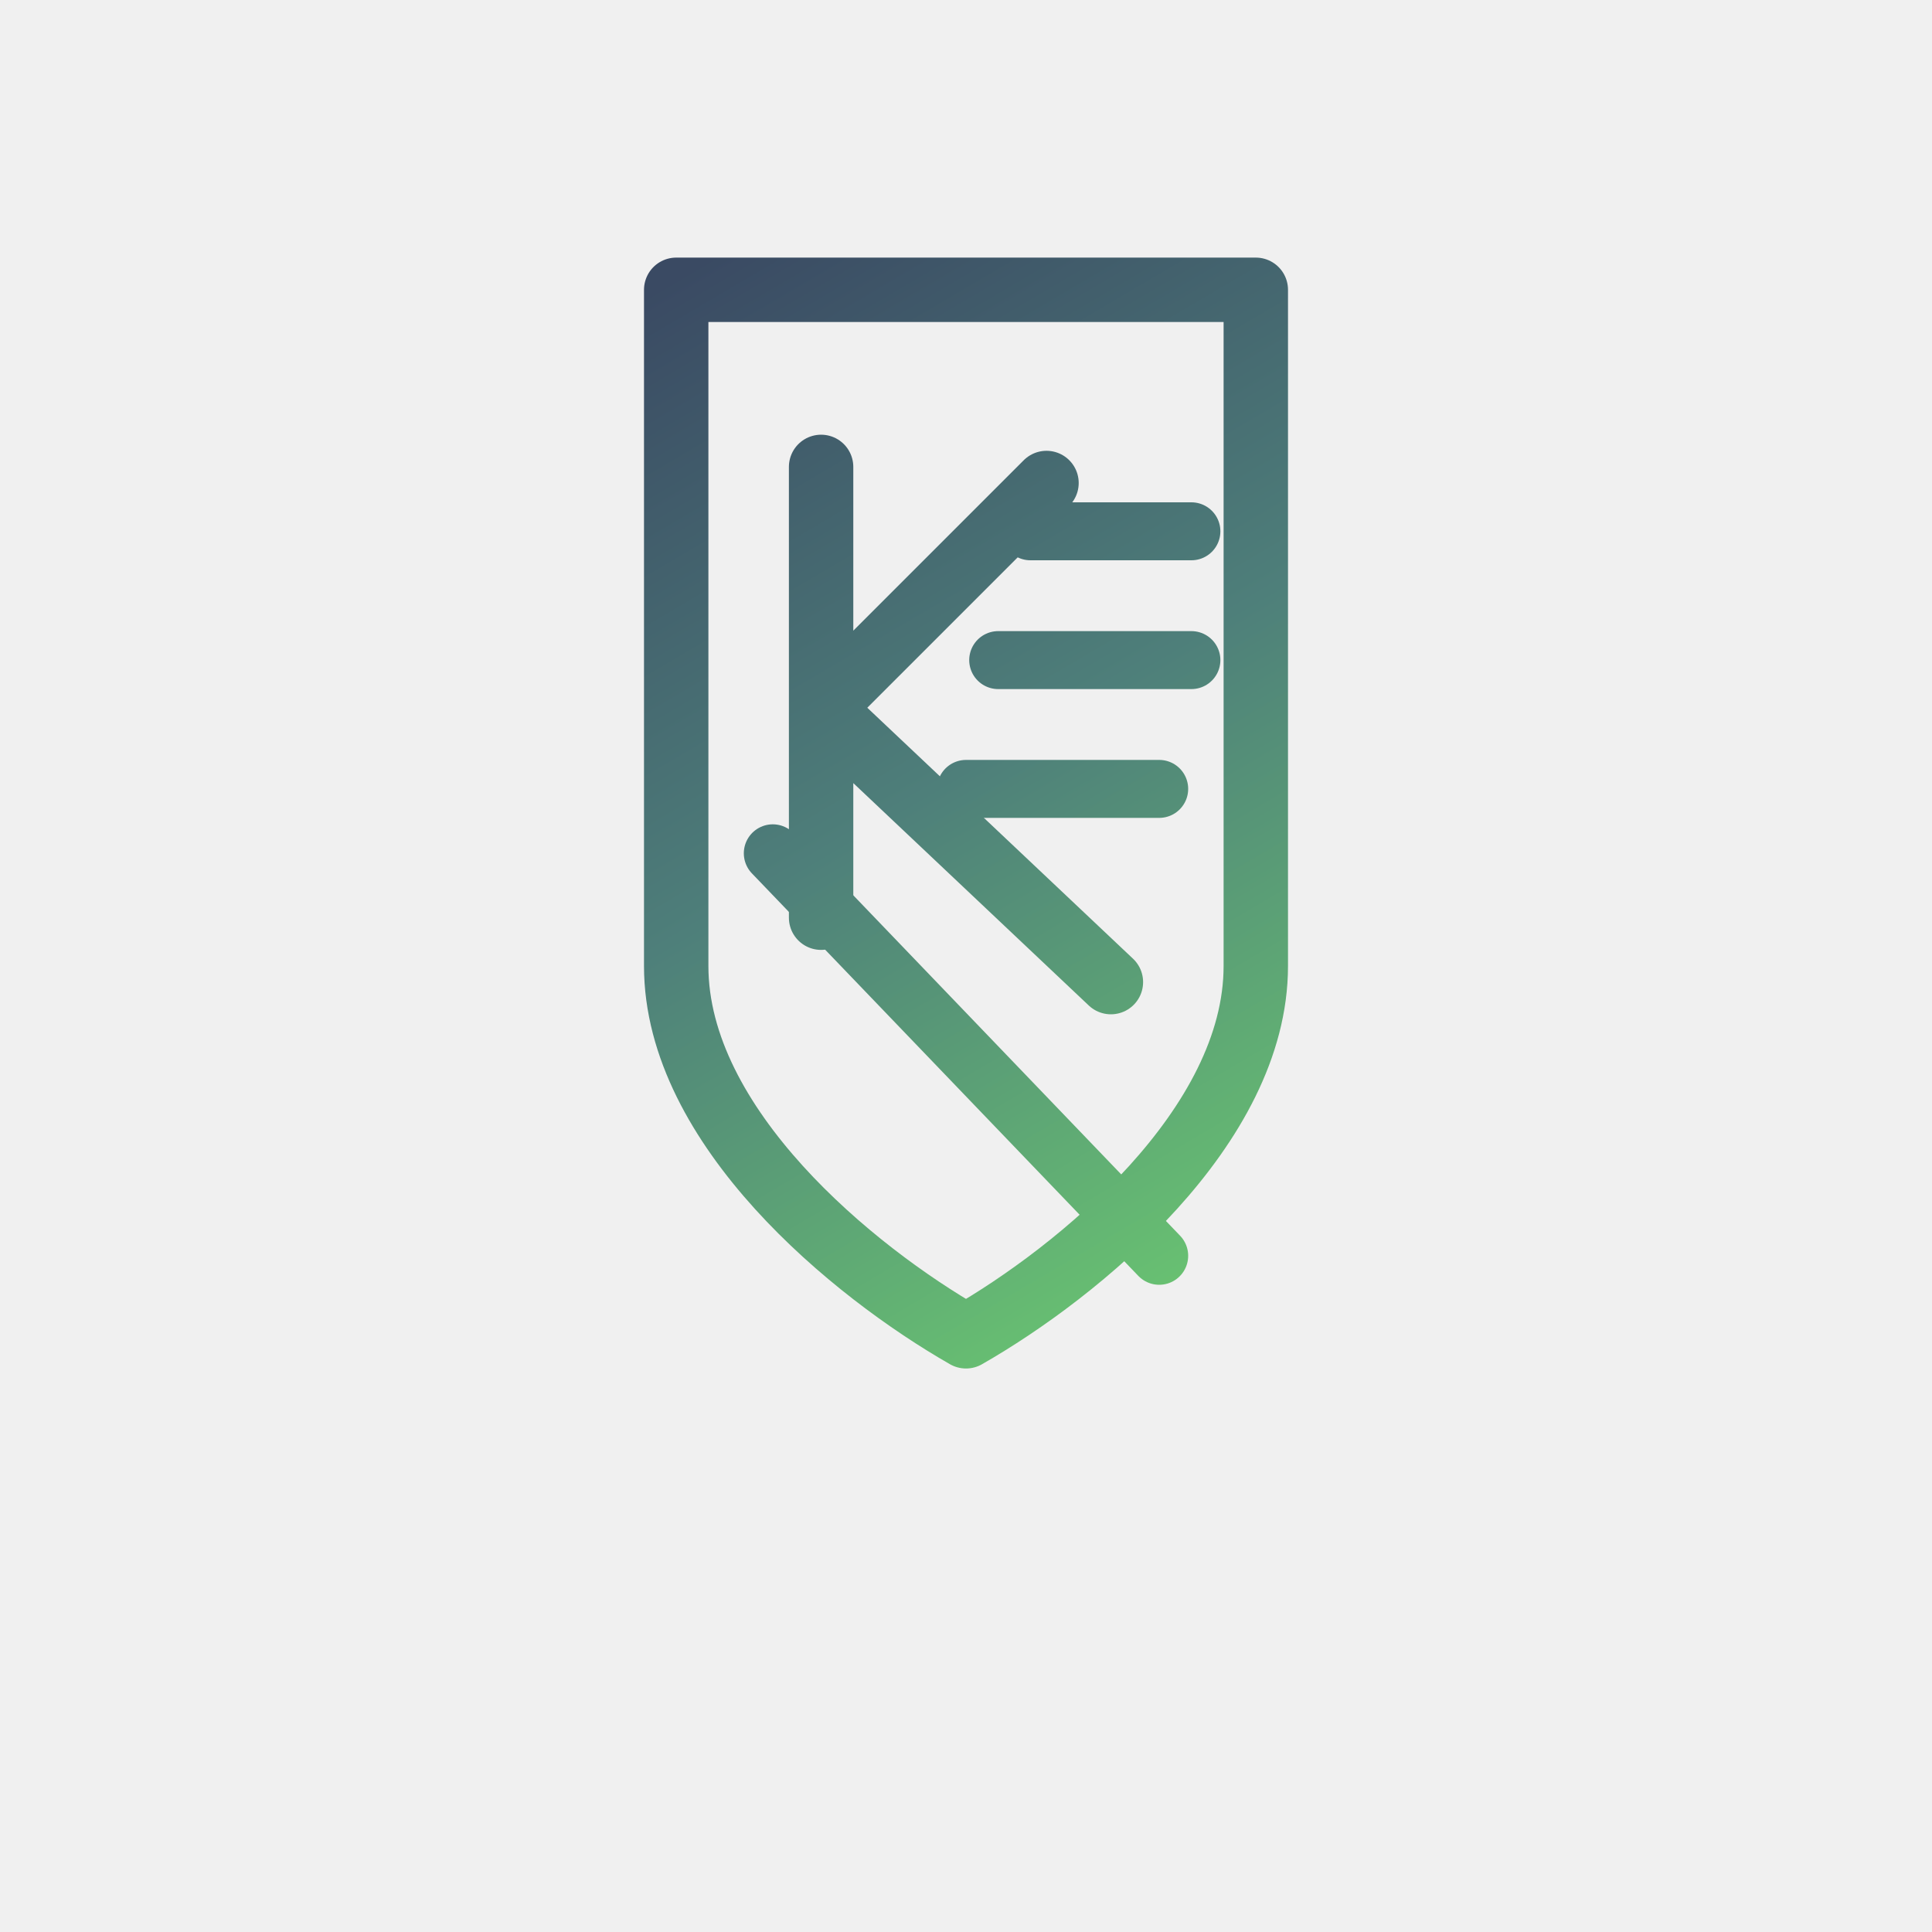
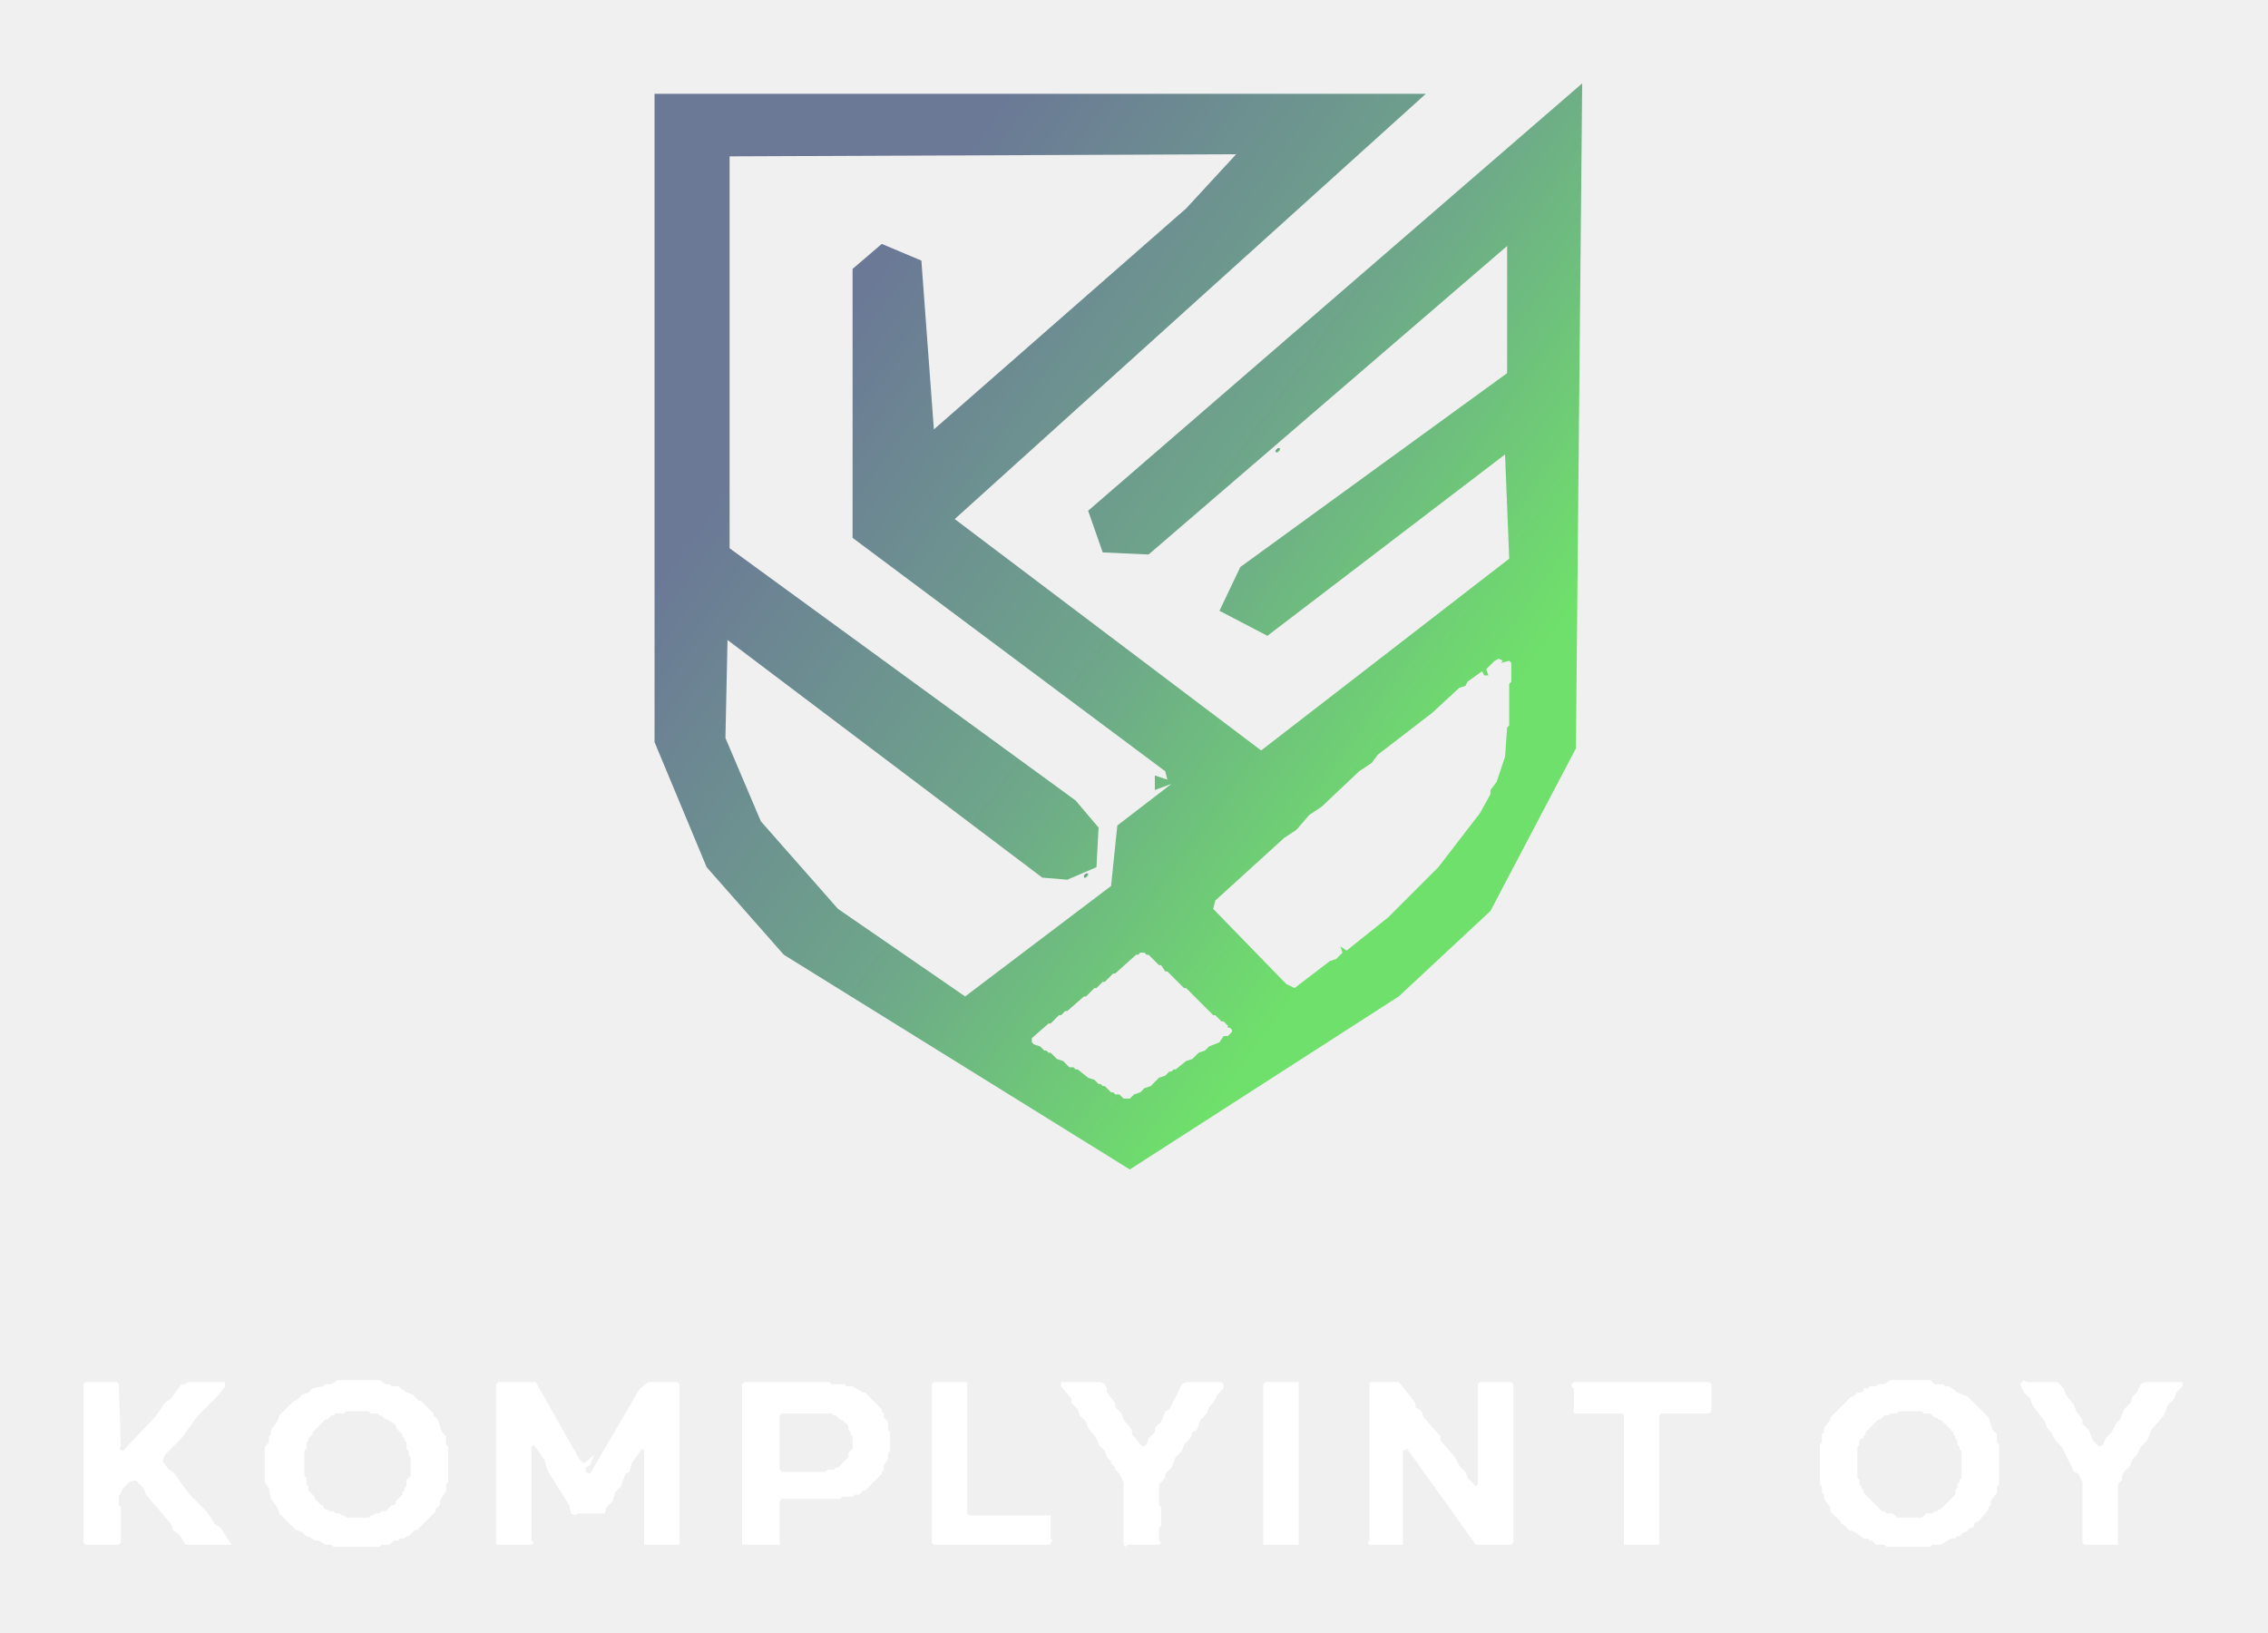
- <svg xmlns="http://www.w3.org/2000/svg" viewBox="0 0 600 600" width="600" height="600">
+ <svg xmlns="http://www.w3.org/2000/svg" viewBox="0 0 1088 783">
  <defs>
-     <linearGradient id="komplyGradientA" x1="220" y1="80" x2="420" y2="420" gradientUnits="userSpaceOnUse">
-       <stop offset="0%" stop-color="#3A4A63" />
-       <stop offset="45%" stop-color="#4E7F7A" />
-       <stop offset="100%" stop-color="#6FD26F" />
+     <linearGradient id="grad" x1="25%" y1="15%" x2="85%" y2="65%">
+       <stop offset="0%" stop-color="#6b7896" />
+       <stop offset="55%" stop-color="#6ea78a" />
+       <stop offset="100%" stop-color="#6fe06b" />
    </linearGradient>
  </defs>
-   <path d="       M210 90       L390 90       L390 300       C390 350 335 395 300 415       C265 395 210 350 210 300       Z     " fill="none" stroke="url(#komplyGradientA)" stroke-width="20" stroke-linejoin="round" stroke-linecap="round" />
-   <path d="       M255 145       L255 285       M255 220       L325 150       M255 220       L345 305     " stroke="url(#komplyGradientA)" stroke-width="20" stroke-linecap="round" stroke-linejoin="round" fill="none" />
-   <path d="       M320 165 L370 165       M310 205 L370 205       M300 245 L360 245     " stroke="url(#komplyGradientA)" stroke-width="18" stroke-linecap="round" fill="none" />
-   <path d="M240 265 L360 390" stroke="url(#komplyGradientA)" stroke-width="18" stroke-linecap="round" fill="none" />
+   <g fill="url(#grad)" fill-rule="evenodd">
+     <path d="M 522 419 L 521 419 L 520 420 L 520 421 L 521 421 L 522 420 Z" />
+     <path d="M 614 215 L 613 215 L 612 216 L 612 217 L 613 217 L 614 216 Z" />
+     <path d="M 650 183 Z" />
+     <path d="M 759 40 L 522 245 L 529 265 L 551 266 L 723 118 L 723 179 L 595 272 L 585 293 L 608 305 L 722 218 L 724 268 L 605 360 L 458 249 L 684 45 L 314 45 L 314 356 L 339 416 L 376 458 L 542 561 L 671 478 L 715 437 L 756 359 Z M 549 457 L 550 458 L 551 458 L 556 463 L 557 463 L 559 466 L 560 466 L 568 474 L 569 474 L 582 487 L 583 487 L 586 490 L 587 490 L 589 492 L 589 493 L 590 493 L 591 494 L 591 495 L 589 497 L 587 497 L 585 500 L 580 502 L 578 504 L 575 505 L 572 508 L 569 509 L 564 513 L 563 513 L 562 514 L 561 514 L 559 516 L 556 517 L 552 521 L 549 522 L 547 524 L 544 525 L 542 527 L 539 527 L 537 525 L 535 525 L 534 524 L 533 524 L 530 521 L 529 521 L 528 520 L 527 520 L 525 518 L 522 517 L 517 513 L 516 513 L 515 512 L 513 512 L 510 509 L 507 508 L 504 505 L 503 505 L 502 504 L 501 504 L 499 502 L 496 501 L 495 500 L 495 498 L 503 491 L 504 491 L 508 487 L 509 487 L 511 485 L 512 485 L 520 478 L 521 478 L 525 474 L 526 474 L 529 471 L 530 471 L 534 467 L 535 467 L 545 458 L 546 458 L 547 457 Z M 724 317 L 725 318 L 725 327 L 724 328 L 724 348 L 723 349 L 722 363 L 718 375 L 715 379 L 715 381 L 710 390 L 690 416 L 666 440 L 646 456 L 643 454 L 644 457 L 641 460 L 638 461 L 621 474 L 617 472 L 582 436 L 583 432 L 616 402 L 622 398 L 628 391 L 634 387 L 652 370 L 658 366 L 661 362 L 687 342 L 700 330 L 703 329 L 704 327 L 711 322 L 712 324 L 714 324 L 713 321 L 717 317 L 719 316 L 721 317 L 720 318 Z M 593 74 L 569 100 L 448 206 L 442 125 L 423 117 L 409 129 L 409 258 L 559 370 L 560 374 L 554 372 L 554 379 L 562 376 L 536 396 L 533 425 L 463 478 L 402 436 L 365 394 L 348 354 L 349 307 L 500 421 L 512 422 L 526 416 L 527 397 L 516 384 L 350 263 L 350 75 Z" />
+   </g>
+   <g fill="#ffffff" fill-rule="evenodd">
+     <path d="M 755 663 L 754 664 L 754 665 L 755 666 L 755 678 L 778 678 L 779 679 L 779 741 L 796 741 L 796 679 L 797 678 L 820 678 L 821 677 L 821 664 L 820 663 Z" />
+     <path d="M 657 663 L 657 739 L 656 740 L 657 741 L 673 741 L 673 696 L 675 695 L 708 741 L 725 741 L 726 740 L 726 664 L 725 663 L 710 663 L 709 664 L 709 712 L 708 713 L 704 709 L 703 706 L 700 703 L 698 699 L 691 691 L 691 689 L 683 680 L 682 677 L 679 675 L 679 673 L 671 663 Z" />
+     <path d="M 607 663 L 606 664 L 606 741 L 623 741 L 623 663 Z" />
+     <path d="M 509 663 L 509 665 L 514 671 L 514 673 L 517 676 L 518 679 L 521 682 L 522 685 L 526 690 L 527 693 L 530 696 L 531 699 L 533 701 L 533 702 L 535 704 L 535 705 L 537 707 L 539 711 L 539 741 L 540 742 L 541 741 L 556 741 L 557 740 L 556 739 L 556 733 L 557 732 L 557 723 L 556 722 L 556 712 L 559 709 L 559 707 L 562 704 L 564 699 L 567 696 L 568 693 L 571 690 L 572 687 L 574 686 L 576 681 L 579 678 L 580 675 L 582 673 L 584 669 L 587 666 L 587 664 L 586 663 L 569 663 L 567 664 L 561 676 L 559 677 L 557 682 L 554 685 L 554 687 L 551 690 L 550 693 L 548 694 L 543 688 L 543 686 L 539 681 L 538 678 L 535 675 L 535 673 L 531 668 L 531 666 L 530 664 L 528 663 Z" />
+     <path d="M 448 663 L 447 664 L 447 740 L 448 741 L 504 741 L 504 740 L 505 739 L 504 738 L 504 727 L 465 727 L 464 726 L 464 663 Z" />
+     <path d="M 415 668 L 414 668 L 409 665 L 406 665 L 405 664 L 399 664 L 398 663 L 357 663 L 356 664 L 356 741 L 374 741 L 374 720 L 375 719 L 403 719 L 404 718 L 409 718 L 410 717 L 412 717 L 414 715 L 415 715 L 423 707 L 423 706 L 424 705 L 424 703 L 426 700 L 426 697 L 427 696 L 427 687 L 426 686 L 426 682 L 424 680 L 424 678 L 423 677 L 423 676 Z M 374 679 L 375 678 L 399 678 L 400 679 L 401 679 L 403 681 L 404 681 L 407 684 L 407 686 L 408 687 L 408 688 L 409 689 L 409 695 L 407 697 L 407 699 L 402 704 L 401 704 L 400 705 L 397 705 L 396 706 L 375 706 L 374 705 Z" />
+     <path d="M 238 664 L 238 741 L 255 741 L 256 740 L 255 739 L 255 694 L 256 693 L 261 700 L 263 706 L 273 722 L 274 726 L 276 727 L 277 726 L 290 726 L 291 723 L 294 720 L 295 716 L 298 713 L 300 707 L 302 706 L 303 702 L 308 695 L 309 696 L 309 741 L 326 741 L 326 664 L 325 663 L 311 663 L 307 666 L 283 707 L 281 706 L 281 704 L 283 703 L 285 698 L 280 702 L 278 700 L 257 663 L 239 663 Z" />
+     <path d="M 41 663 L 40 664 L 40 740 L 41 741 L 57 741 L 58 740 L 58 723 L 57 722 L 57 718 L 59 714 L 62 711 L 65 710 L 69 714 L 70 717 L 82 731 L 83 734 L 86 736 L 89 741 L 111 741 L 106 733 L 103 731 L 99 725 L 91 717 L 83 706 L 81 705 L 78 701 L 79 698 L 87 690 L 95 679 L 105 669 L 108 665 L 108 663 L 90 663 L 89 664 L 87 664 L 82 671 L 79 673 L 75 679 L 59 696 L 57 695 L 58 694 L 57 664 L 56 663 Z" />
+     <path d="M 971 662 L 969 664 L 971 668 L 974 671 L 975 674 L 981 682 L 982 685 L 984 687 L 986 691 L 989 694 L 995 706 L 997 707 L 999 711 L 999 740 L 1000 741 L 1016 741 L 1016 712 L 1018 710 L 1018 708 L 1019 706 L 1022 703 L 1023 700 L 1025 698 L 1027 694 L 1030 691 L 1032 686 L 1038 679 L 1040 674 L 1043 671 L 1044 668 L 1047 665 L 1047 663 L 1029 663 L 1027 664 L 1025 668 L 1023 670 L 1022 673 L 1019 676 L 1017 681 L 1015 683 L 1013 687 L 1010 690 L 1009 693 L 1007 694 L 1004 691 L 1002 686 L 999 683 L 999 681 L 996 677 L 995 674 L 991 669 L 990 666 L 987 663 L 972 663 Z" />
+     <path d="M 894 666 L 894 667 L 893 668 L 891 668 L 889 670 L 888 670 L 878 680 L 878 681 L 875 685 L 875 687 L 874 688 L 874 692 L 873 693 L 873 712 L 874 713 L 874 716 L 875 717 L 875 719 L 878 723 L 878 725 L 883 730 L 883 731 L 884 731 L 887 734 L 890 735 L 894 738 L 896 738 L 897 739 L 898 739 L 900 741 L 904 741 L 905 742 L 926 742 L 927 741 L 931 741 L 936 738 L 938 738 L 939 737 L 940 737 L 942 735 L 943 735 L 945 733 L 946 733 L 947 732 L 947 731 L 948 730 L 949 730 L 954 724 L 954 723 L 955 722 L 955 720 L 958 716 L 958 713 L 959 712 L 959 693 L 958 692 L 958 688 L 956 686 L 954 680 L 944 670 L 939 668 L 935 665 L 933 665 L 932 664 L 928 664 L 926 662 L 907 662 L 904 664 L 901 664 L 900 665 L 897 665 L 896 666 Z M 904 679 L 906 679 L 907 678 L 910 678 L 911 677 L 922 677 L 923 678 L 926 678 L 928 680 L 929 680 L 930 681 L 931 681 L 937 687 L 937 688 L 938 689 L 938 690 L 939 691 L 939 693 L 940 694 L 940 695 L 941 696 L 941 709 L 940 710 L 940 711 L 939 712 L 939 714 L 938 715 L 938 717 L 931 724 L 930 724 L 929 725 L 928 725 L 927 726 L 924 726 L 922 728 L 910 728 L 908 726 L 905 726 L 904 725 L 903 725 L 894 716 L 894 715 L 893 714 L 893 713 L 892 712 L 892 710 L 891 709 L 891 694 L 892 693 L 892 691 L 893 690 L 894 690 L 894 689 L 895 688 L 895 687 L 901 681 L 902 681 Z" />
+     <path d="M 150 666 L 148 668 L 145 669 L 142 672 L 141 672 L 134 679 L 133 682 L 130 686 L 130 688 L 129 689 L 129 692 L 127 694 L 127 711 L 129 714 L 130 719 L 133 723 L 134 726 L 142 734 L 145 735 L 147 737 L 148 737 L 151 739 L 153 739 L 156 741 L 159 741 L 160 742 L 182 742 L 183 741 L 187 741 L 189 739 L 191 739 L 192 738 L 194 738 L 195 737 L 196 737 L 199 734 L 200 734 L 209 725 L 209 724 L 211 722 L 211 720 L 214 715 L 214 712 L 215 711 L 215 694 L 214 693 L 214 689 L 212 687 L 210 681 L 208 679 L 208 678 L 202 672 L 201 672 L 198 669 L 195 668 L 191 665 L 188 665 L 187 664 L 185 664 L 182 662 L 162 662 L 159 664 L 156 664 L 155 665 Z M 161 678 L 165 678 L 166 677 L 177 677 L 178 678 L 181 678 L 182 679 L 183 679 L 185 681 L 186 681 L 187 682 L 188 682 L 190 684 L 190 685 L 193 688 L 193 689 L 194 690 L 194 691 L 195 692 L 195 695 L 196 696 L 196 698 L 197 699 L 197 708 L 195 710 L 195 713 L 194 714 L 194 715 L 193 716 L 193 717 L 190 720 L 190 721 L 189 722 L 188 722 L 185 725 L 183 725 L 182 726 L 180 726 L 179 727 L 178 727 L 177 728 L 166 728 L 165 727 L 164 727 L 163 726 L 161 726 L 160 725 L 158 725 L 157 724 L 156 724 L 155 723 L 155 722 L 154 722 L 151 719 L 151 718 L 148 715 L 148 713 L 147 712 L 147 709 L 146 708 L 146 696 L 147 695 L 147 692 L 148 691 L 148 690 L 150 688 L 150 687 L 156 681 L 157 681 L 159 679 L 160 679 Z" />
+   </g>
</svg>
